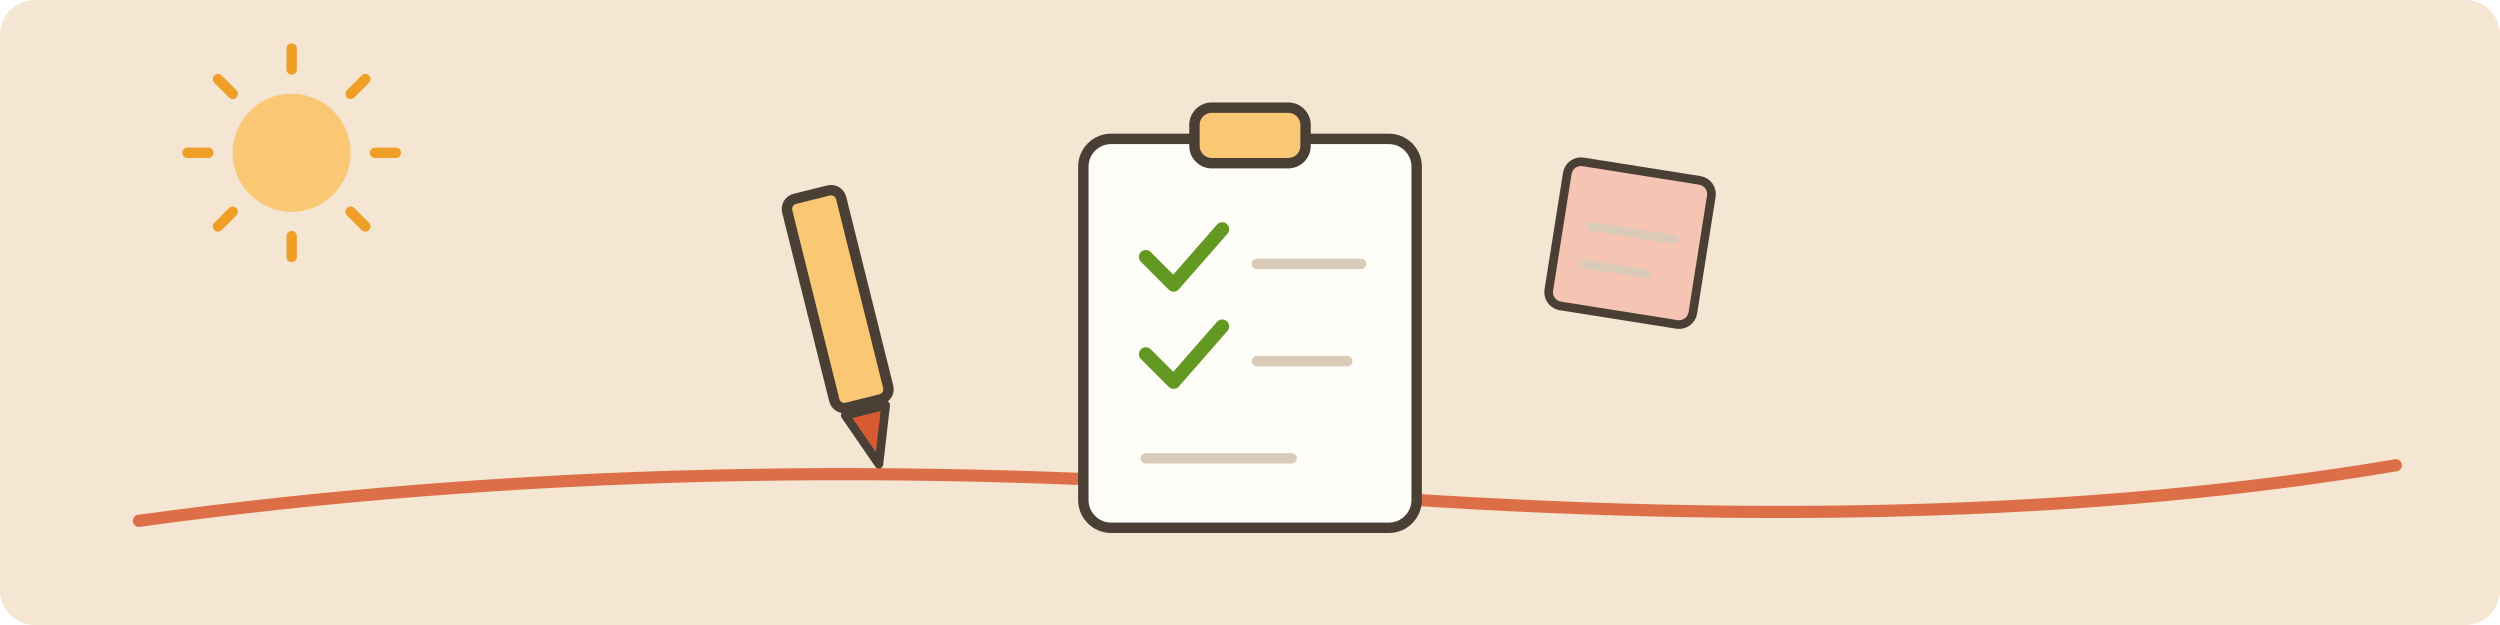
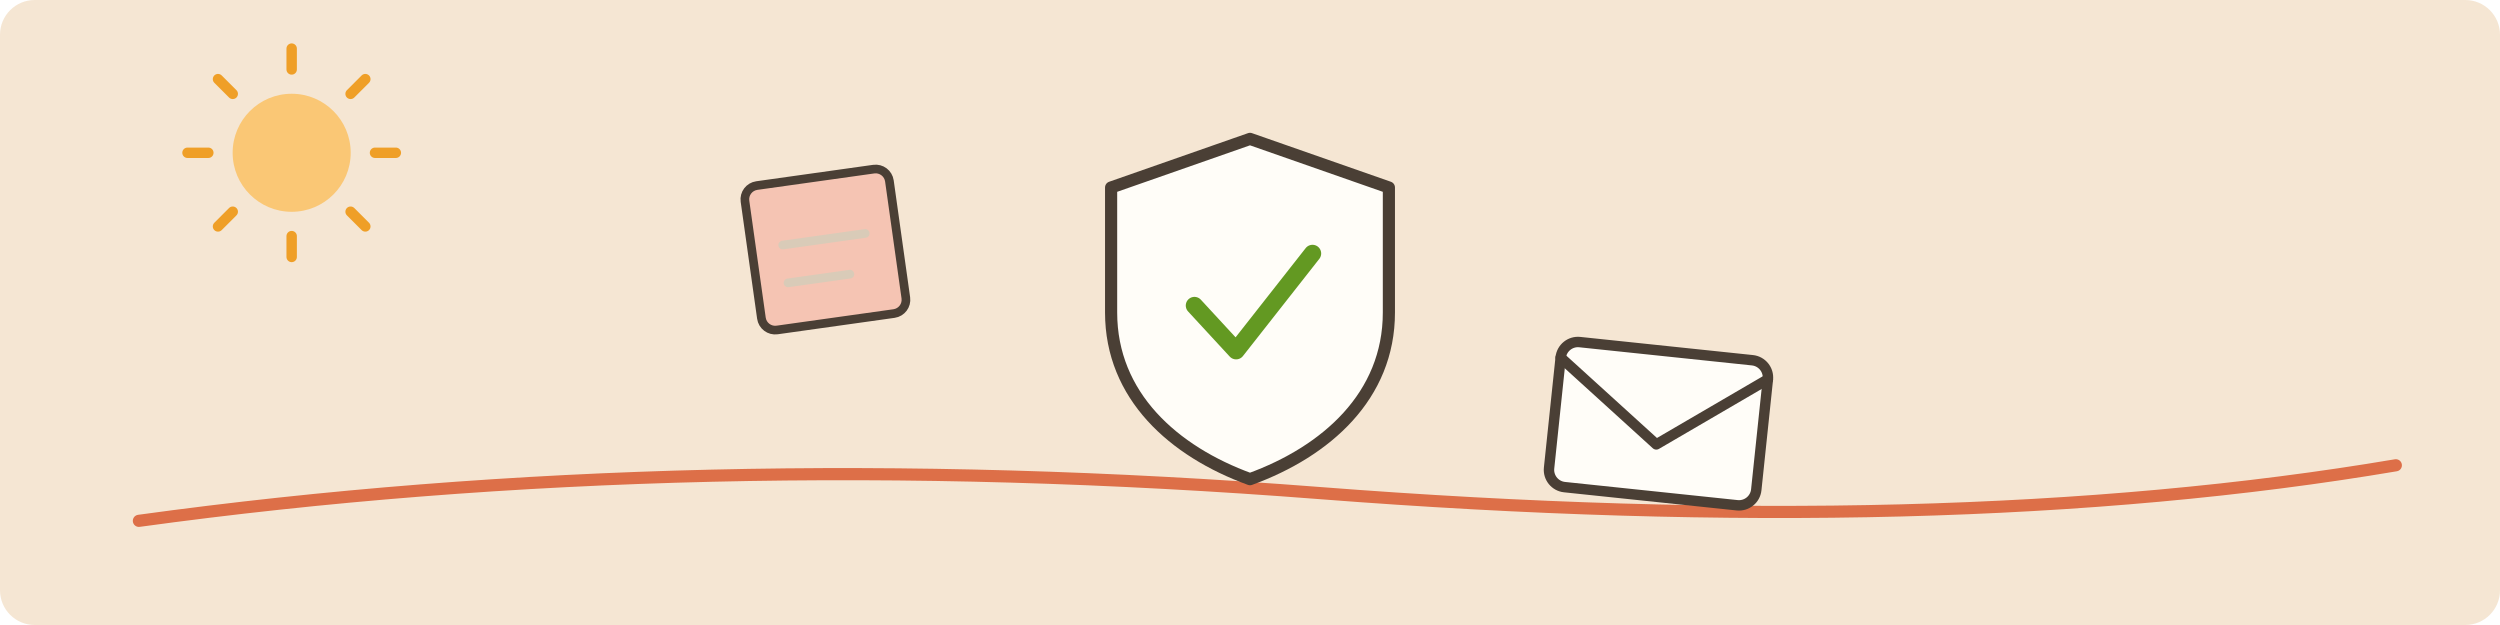
<svg xmlns="http://www.w3.org/2000/svg" width="720" height="180" viewBox="0 0 720 180" role="img" aria-hidden="true">
  <style>
.ec-bg{fill:#F5E6D3}
.ec-paper{fill:#FFFDF8}
.ec-ln{stroke:#4A3F35}
.ec-rule{stroke:#D9CBB8}
.ec-ink{fill:#4A3F35}
@media (prefers-color-scheme: dark){
.ec-bg{fill:#33251B}
.ec-paper{fill:#241D15}
.ec-ln{stroke:#EFE7DA}
.ec-rule{stroke:#5C5044}
.ec-ink{fill:#EFE7DA}
}
</style>
  <rect width="720" height="180" rx="10" class="ec-bg" />
  <g transform="translate(84,44)">
    <circle cx="0" cy="0" r="17" fill="#FAC775" />
    <line x1="0" y1="-24" x2="0" y2="-30" stroke="#EF9F27" stroke-width="3" stroke-linecap="round" transform="rotate(0)" />
    <line x1="0" y1="-24" x2="0" y2="-30" stroke="#EF9F27" stroke-width="3" stroke-linecap="round" transform="rotate(45)" />
    <line x1="0" y1="-24" x2="0" y2="-30" stroke="#EF9F27" stroke-width="3" stroke-linecap="round" transform="rotate(90)" />
    <line x1="0" y1="-24" x2="0" y2="-30" stroke="#EF9F27" stroke-width="3" stroke-linecap="round" transform="rotate(135)" />
    <line x1="0" y1="-24" x2="0" y2="-30" stroke="#EF9F27" stroke-width="3" stroke-linecap="round" transform="rotate(180)" />
    <line x1="0" y1="-24" x2="0" y2="-30" stroke="#EF9F27" stroke-width="3" stroke-linecap="round" transform="rotate(225)" />
    <line x1="0" y1="-24" x2="0" y2="-30" stroke="#EF9F27" stroke-width="3" stroke-linecap="round" transform="rotate(270)" />
    <line x1="0" y1="-24" x2="0" y2="-30" stroke="#EF9F27" stroke-width="3" stroke-linecap="round" transform="rotate(315)" />
  </g>
  <path d="M40 150 Q200 128 380 142 T690 134" fill="none" stroke="#D85A30" stroke-width="3.5" stroke-linecap="round" opacity="0.85" />
-   <g transform="translate(312,40)">
-     <rect width="96" height="112" rx="8" class="ec-paper ec-ln" stroke-width="3" />
-     <rect x="32" y="-9" width="32" height="16" rx="5" fill="#FAC775" class="ec-ln" stroke-width="3" />
-     <path d="M18 34 l8 8 14 -16" fill="none" stroke="#639922" stroke-width="4" stroke-linecap="round" stroke-linejoin="round" />
-     <line x1="50" y1="36" x2="80" y2="36" class="ec-rule" stroke-width="3" stroke-linecap="round" />
-     <path d="M18 62 l8 8 14 -16" fill="none" stroke="#639922" stroke-width="4" stroke-linecap="round" stroke-linejoin="round" />
-     <line x1="50" y1="64" x2="76" y2="64" class="ec-rule" stroke-width="3" stroke-linecap="round" />
-     <line x1="18" y1="92" x2="60" y2="92" class="ec-rule" stroke-width="3" stroke-linecap="round" />
+   <g transform="translate(360,40)">
+     <path d="M0 0 L40 14 V50 C40 74 22 90 0 98 C-22 90 -40 74 -40 50 V14 Z" class="ec-paper ec-ln" stroke-width="3.5" stroke-linejoin="round" />
+     <path d="M-16 48 l12 13 22 -28" fill="none" stroke="#639922" stroke-width="5" stroke-linecap="round" stroke-linejoin="round" />
  </g>
-   <g transform="translate(452,46) rotate(9)">
+   <g transform="translate(214,54) rotate(-8)">
    <rect width="42" height="42" rx="4" fill="#F5C4B3" class="ec-ln" stroke-width="2.5" />
    <line x1="9" y1="18" x2="33" y2="18" class="ec-rule" stroke-width="2.5" stroke-linecap="round" />
    <line x1="9" y1="29" x2="27" y2="29" class="ec-rule" stroke-width="2.5" stroke-linecap="round" />
  </g>
-   <g transform="translate(226,58) rotate(-14)">
-     <rect width="16" height="62" rx="3" fill="#FAC775" class="ec-ln" stroke-width="3" />
-     <path d="M2 64 L8 80 L14 64 Z" fill="#D85A30" class="ec-ln" stroke-width="2.5" stroke-linejoin="round" />
+   <g transform="translate(450,98) rotate(6)">
+     <rect width="60" height="42" rx="5" class="ec-paper ec-ln" stroke-width="3" />
+     <path d="M0 5 L30 27 L60 5" fill="none" class="ec-ln" stroke-width="3" stroke-linecap="round" stroke-linejoin="round" />
  </g>
</svg>
